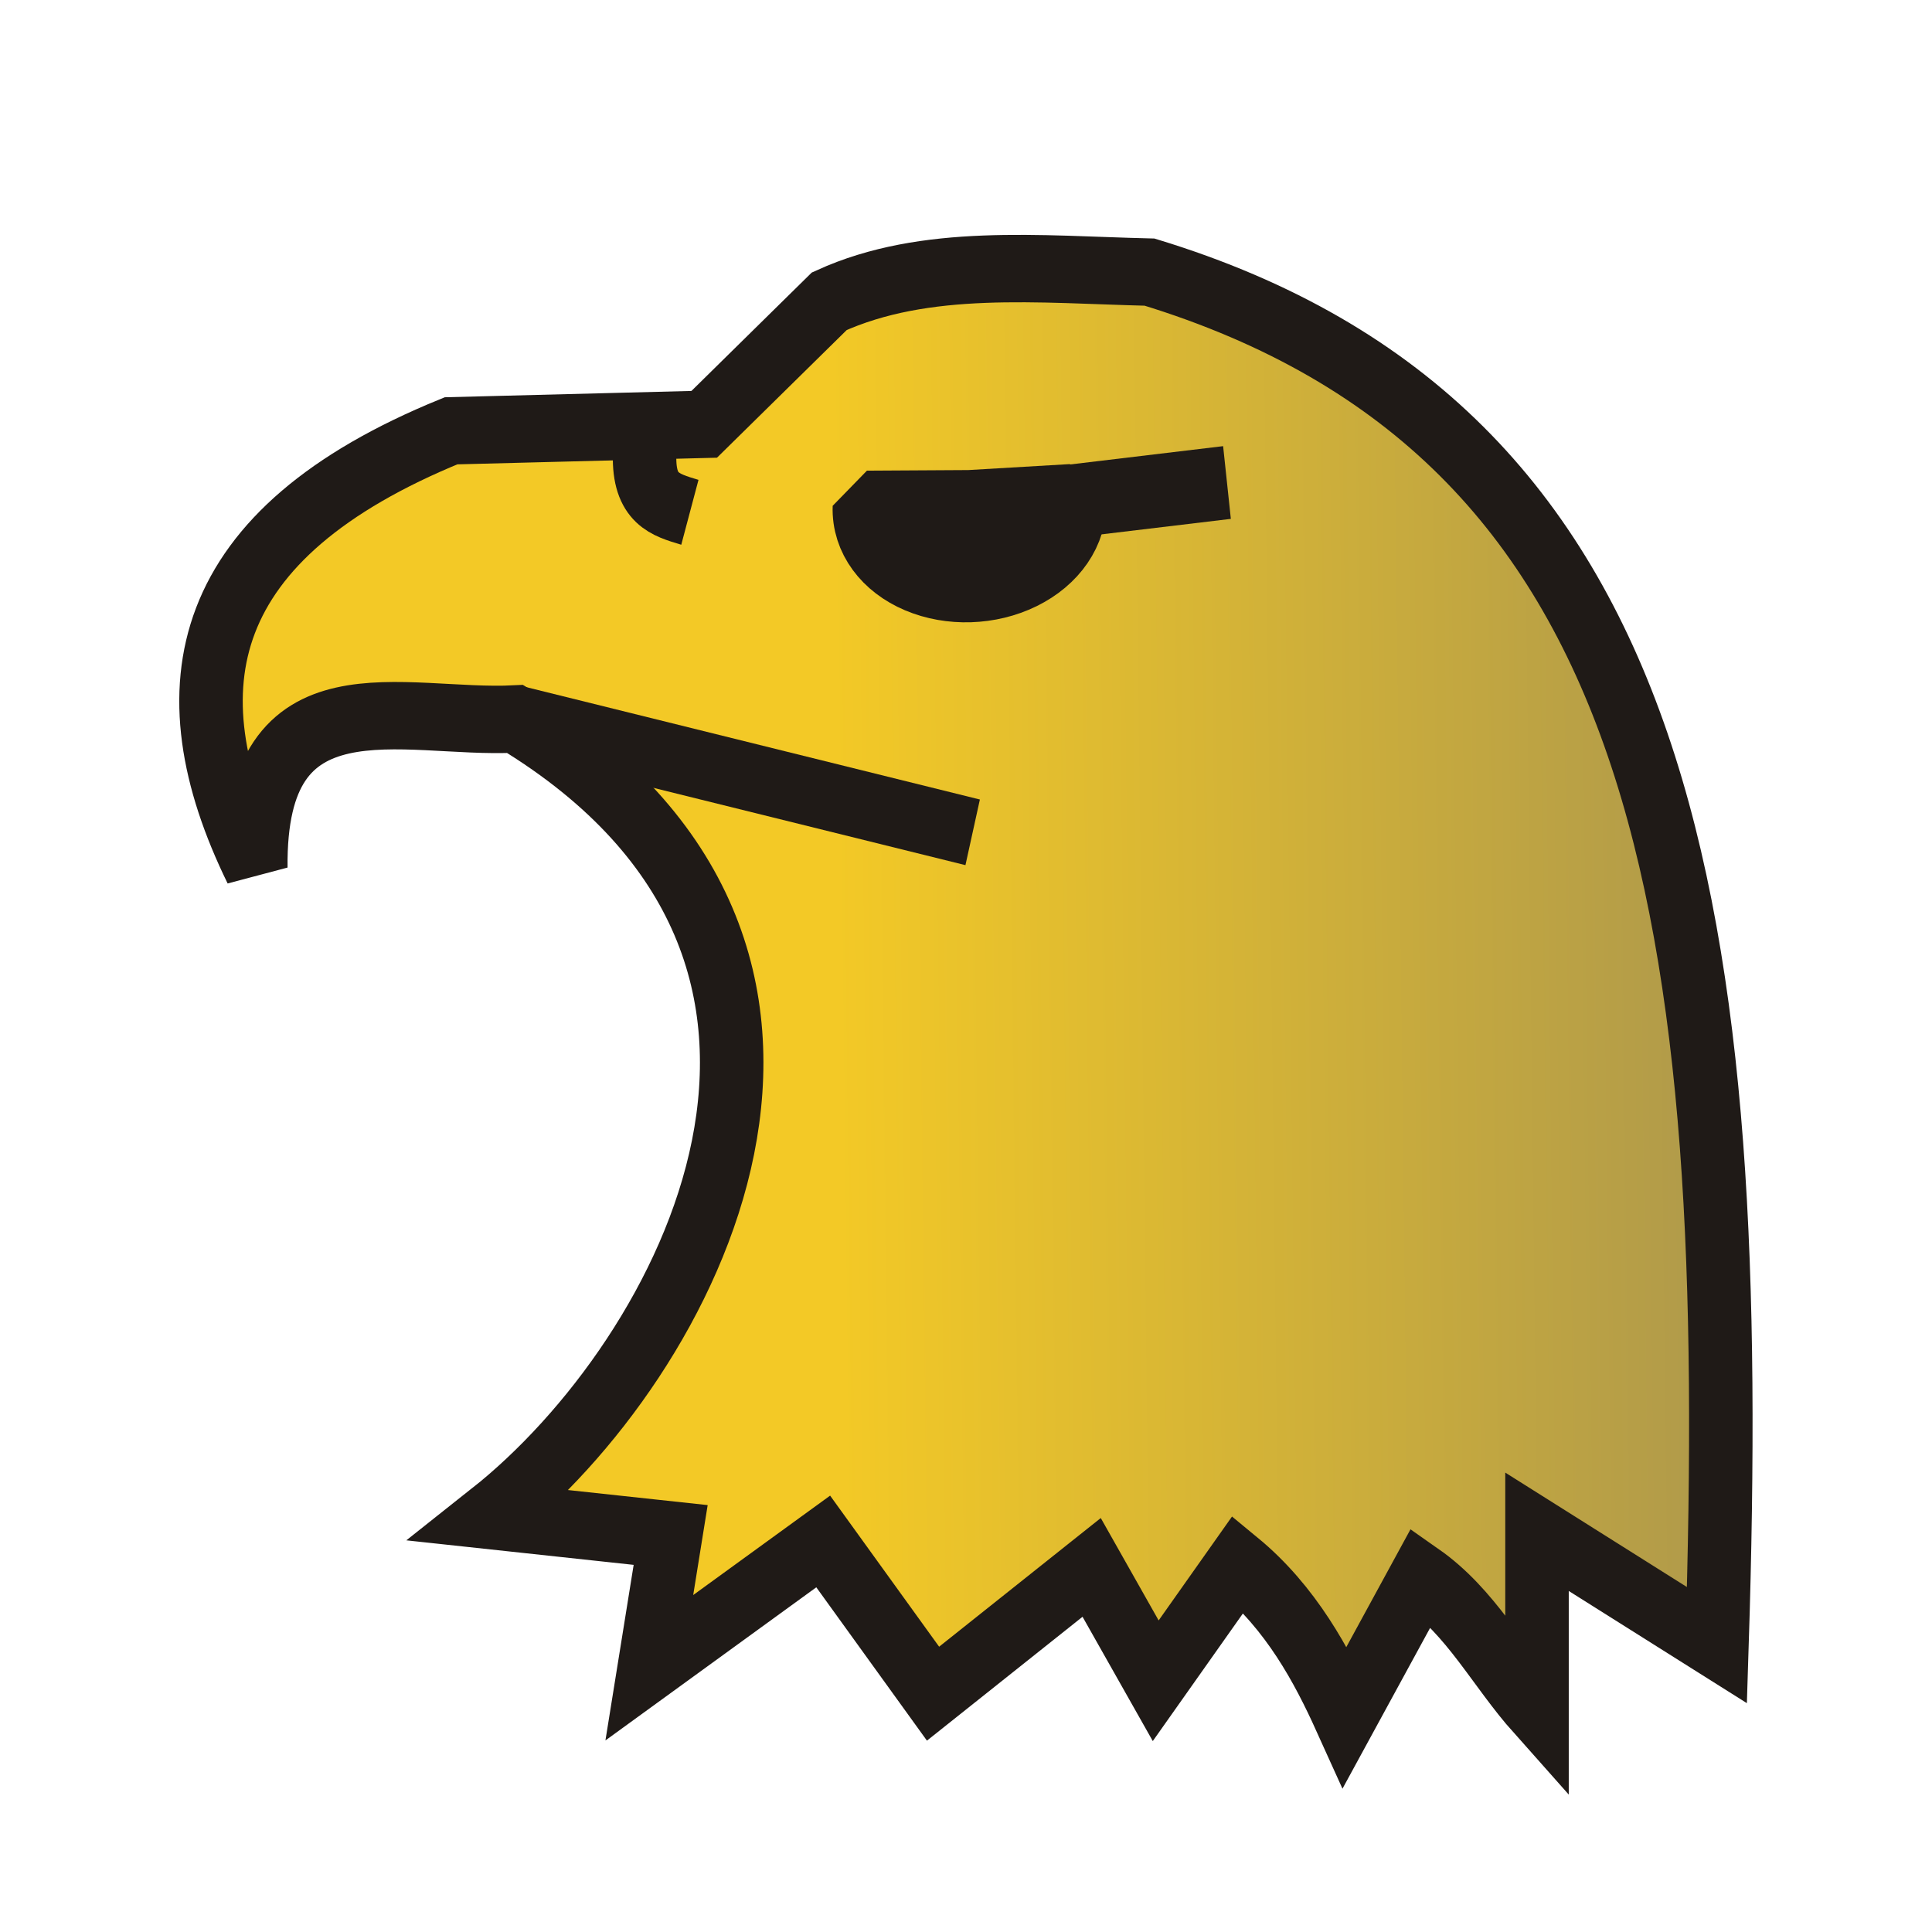
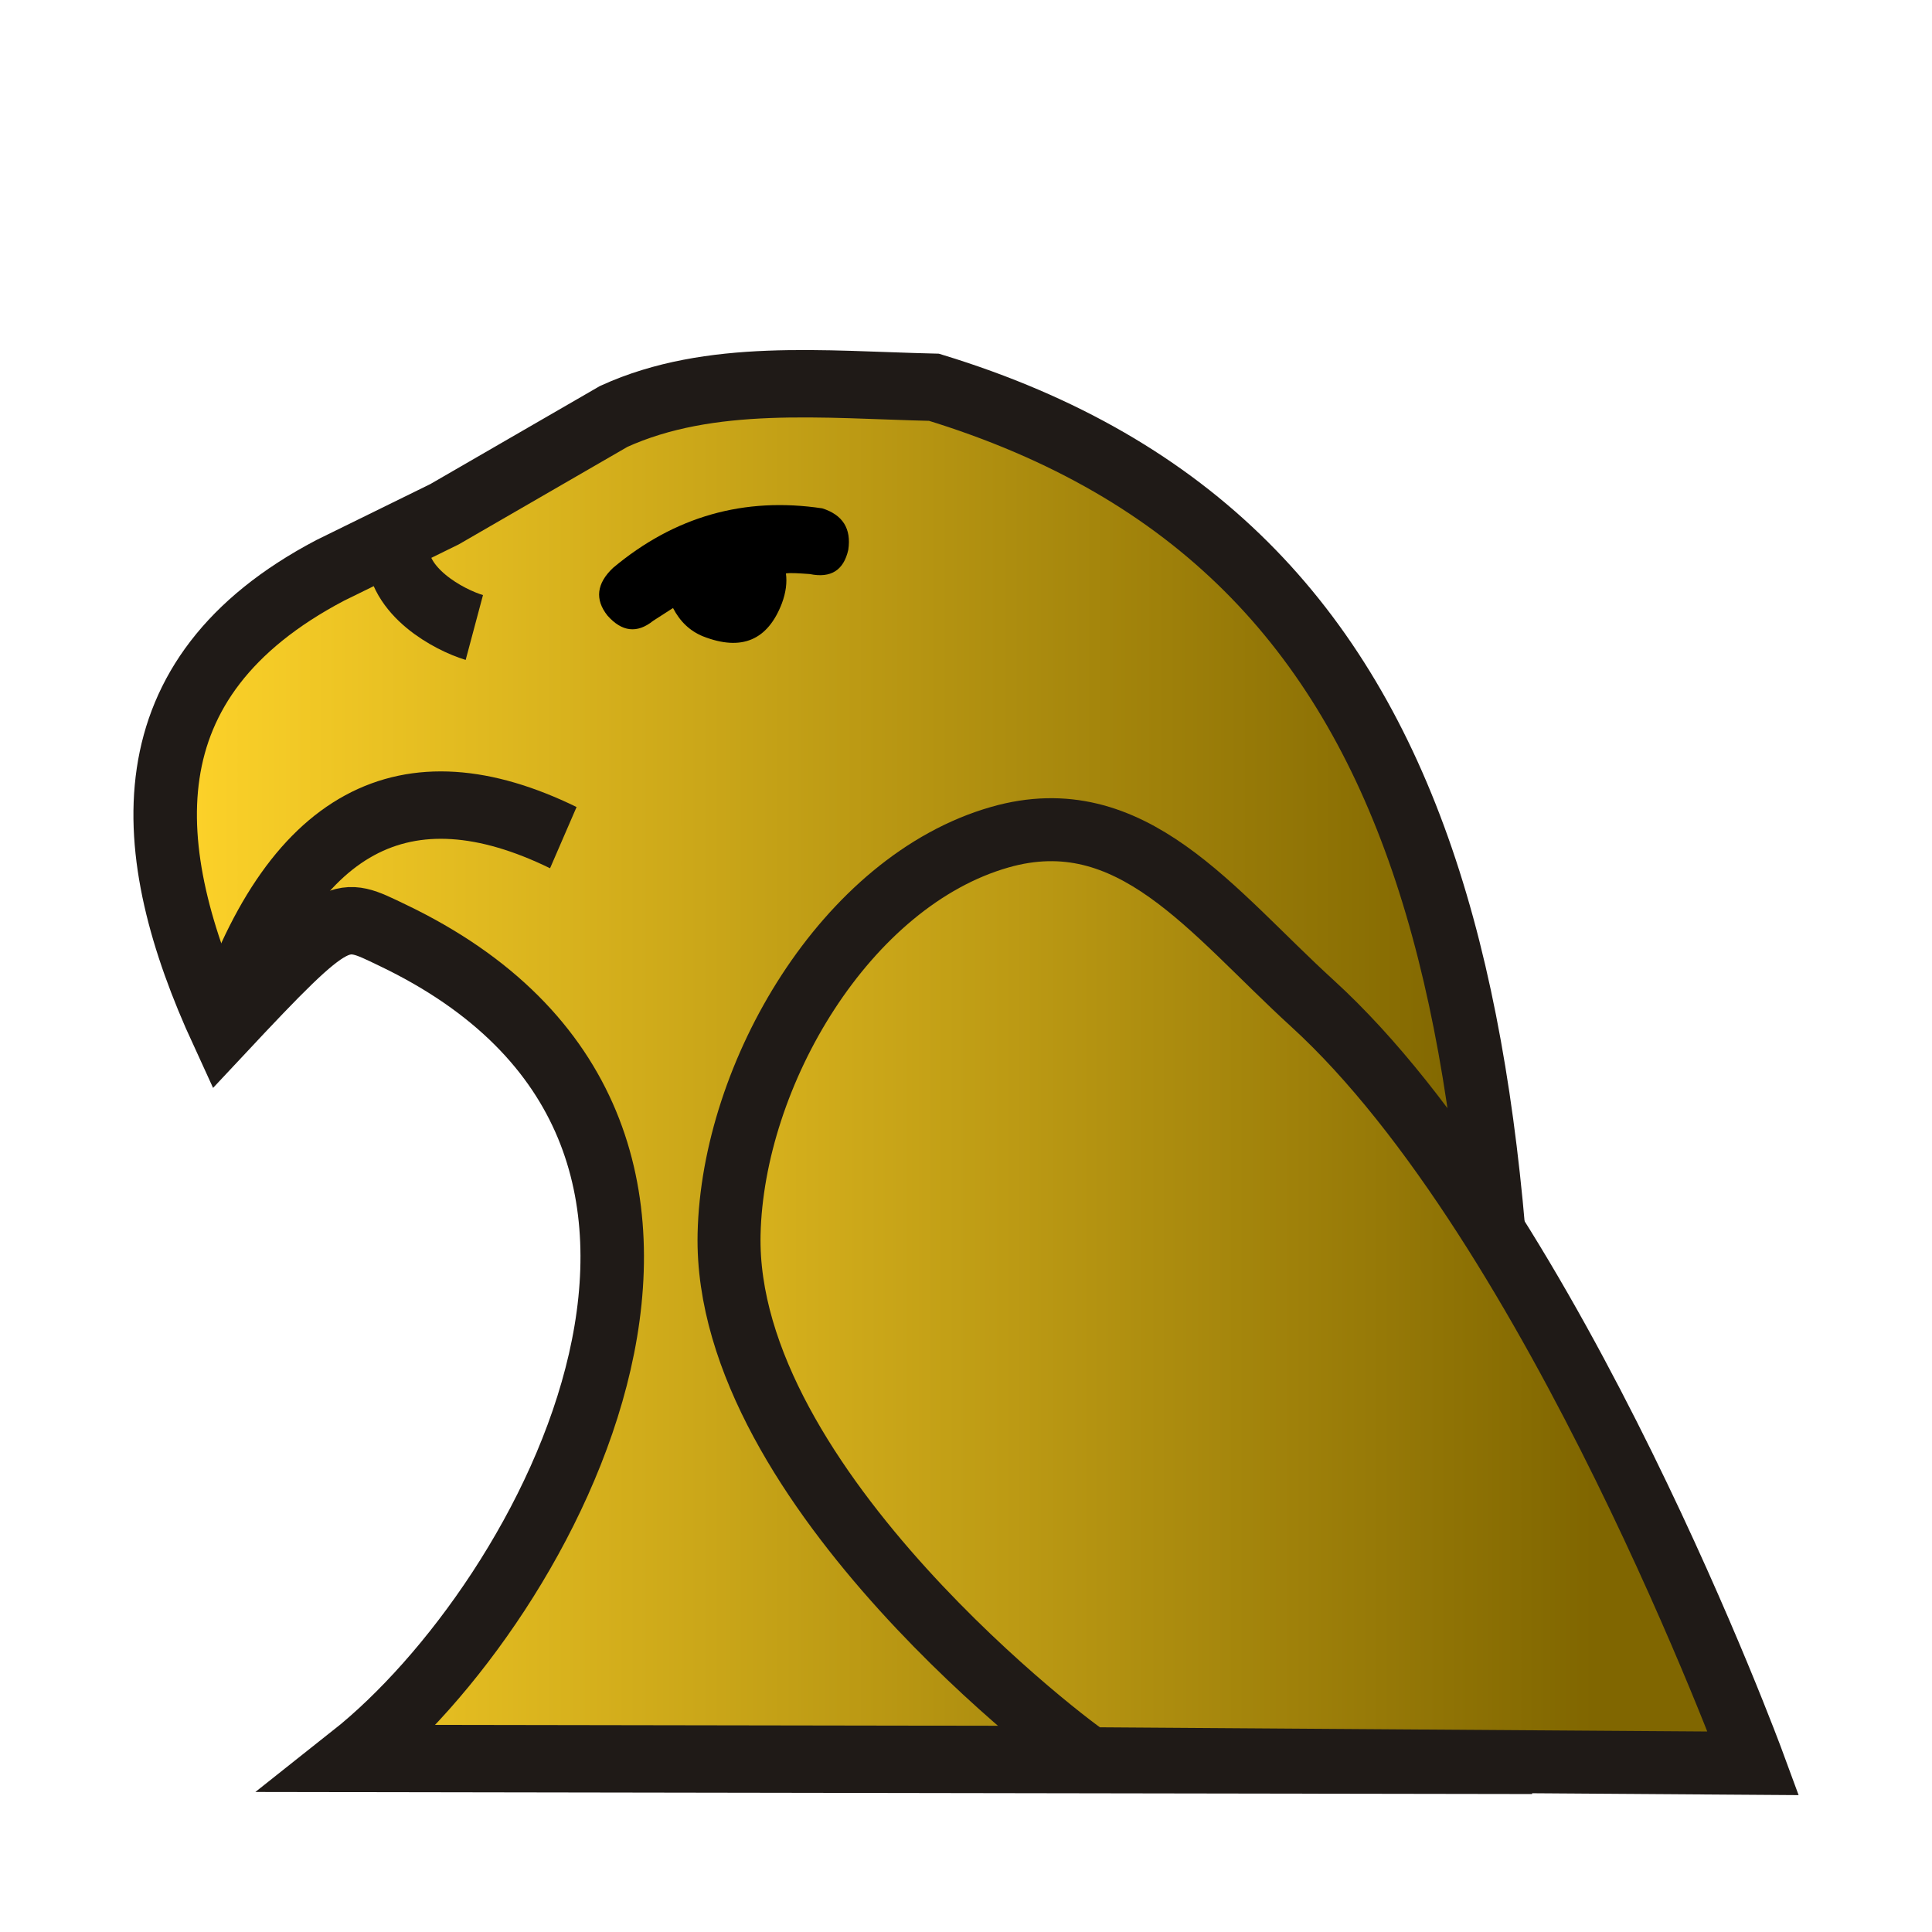
<svg xmlns="http://www.w3.org/2000/svg" xmlns:xlink="http://www.w3.org/1999/xlink" id="svg12863" version="1.1" viewBox="0 0 50 50" clip-rule="evenodd" fill-rule="evenodd" image-rendering="optimizeQuality" shape-rendering="geometricPrecision" height="177.17" width="177.17">
  <defs id="defs12857">
-     <linearGradient id="linearGradient13464">
-       <stop id="stop13460" offset="0" style="stop-color:#9c8c55;stop-opacity:1" />
-       <stop id="stop13462" offset="1" style="stop-color:#f3c926;stop-opacity:1" />
-     </linearGradient>
    <linearGradient gradientUnits="userSpaceOnUse" x2="77.64" x1="21.405" id="0">
      <stop id="stop12852" stop-color="#fff" />
      <stop id="stop12854" stop-opacity="0" stop-color="#fff" offset="1" />
    </linearGradient>
-     <linearGradient gradientUnits="userSpaceOnUse" y2="51.539" x2="87.866" y1="51.193" x1="115.585" id="linearGradient13468" xlink:href="#linearGradient13464" />
+     <linearGradient gradientUnits="userSpaceOnUse" y2="50.987" x2="76.486" y1="50.987" x1="108.879" id="linearGradient13468" xlink:href="#linearGradient9464" />
    <clipPath id="clipPath5191" clipPathUnits="userSpaceOnUse">
      <rect clip-path="none" y="4.029" x="7.207" height="15.671" width="35.163" id="rect5193" style="opacity:1;fill:#d40000;fill-opacity:1;stroke:#000000;stroke-width:0.205;stroke-linecap:square;stroke-linejoin:miter;stroke-miterlimit:4;stroke-dasharray:none;stroke-opacity:1;paint-order:normal" />
    </clipPath>
    <linearGradient gradientUnits="userSpaceOnUse" x2="77.64" x1="21.376" id="0-2">
      <stop id="stop4571" stop-color="#fff" />
      <stop id="stop4573" stop-opacity="0" stop-color="#fff" offset="1" />
    </linearGradient>
    <linearGradient id="0-1" x1="21.253" y1="37.22" x2="77.64" y2="37.35" gradientUnits="userSpaceOnUse" xlink:href="#linearGradient9464">
      <stop stop-color="#fff" id="stop7734" style="stop-color:#f3c926;stop-opacity:1" />
      <stop offset="1" stop-color="#fff" stop-opacity="0" id="stop7736" />
    </linearGradient>
    <linearGradient id="linearGradient9464">
      <stop id="stop9462" offset="0" style="stop-color:#806600;stop-opacity:1" />
      <stop id="stop9460" offset="1" style="stop-color:#ffd42a;stop-opacity:1" />
    </linearGradient>
+     <linearGradient xlink:href="#linearGradient9464" id="linearGradient4312" gradientUnits="userSpaceOnUse" x1="46.828" y1="30.582" x2="15.045" y2="30.582" />
  </defs>
-   <g transform="matrix(1.053913,0,0,1.11878,-70.9022,-28.281)" id="g13475">
-     <path style="fill:url(#linearGradient13468);fill-opacity:1;stroke:#1f1a17;stroke-width:1.559;stroke-linecap:butt;stroke-linejoin:miter;stroke-miterlimit:4;stroke-dasharray:none;stroke-opacity:1" d="m 84.568,35.094 -6.217,0.15 c -6.203,2.384 -6.963,5.934 -4.794,10.112 -0.053,-4.63 3.609,-3.313 6.367,-3.446 9.56,5.47 4.256,14.806 -0.599,18.427 l 4.419,0.449 -0.524,3.071 4.27,-2.921 2.697,3.521 3.895,-2.921 1.573,2.622 2.022,-2.697 c 1.307,1.014 2.065,2.355 2.628,3.527 l 1.867,-3.227 c 1.231,0.812 1.876,2.045 2.846,3.071 v -4.12 l 4.419,2.622 C 110.009,46.436 108.312,35.261 95.504,31.573 92.794,31.513 90.013,31.229 87.639,32.247 Z" id="path13430" />
-     <path style="fill:none;stroke:#1f1a17;stroke-width:1.559;stroke-linecap:butt;stroke-linejoin:miter;stroke-miterlimit:4;stroke-dasharray:none;stroke-opacity:1" d="M 91.16,44.532 79.924,41.91" id="path13432" />
-     <path style="fill:none;stroke:#1f1a17;stroke-width:1.559;stroke-linecap:butt;stroke-linejoin:miter;stroke-miterlimit:4;stroke-dasharray:none;stroke-opacity:1" d="m 83.104,35.805 c -0.025,1.009 0.491,1.149 1.112,1.324" id="path13434" />
-     <path style="opacity:1;fill:#1f1a17;fill-opacity:1;stroke:#1f1a17;stroke-width:1.693;stroke-linecap:square;stroke-linejoin:bevel;stroke-miterlimit:4;stroke-dasharray:none;stroke-opacity:1;paint-order:normal" id="path13436" d="m 91.414,41.974 a 2.516,1.827 0 0 1 -1.308,1.603 2.516,1.827 0 0 1 -2.564,-0.064 2.516,1.827 0 0 1 -1.154,-1.664 l 2.51,0.125 z" transform="rotate(-3.167208)" />
-     <path style="fill:#1f1a17;fill-opacity:1;stroke:#1f1a17;stroke-width:1.693;stroke-linecap:butt;stroke-linejoin:miter;stroke-miterlimit:4;stroke-dasharray:none;stroke-opacity:1" d="m 93.644,36.864 3.761,-0.424" id="path13438" />
+   <g id="g4280" transform="translate(-5.578438,2.980439)">
+     <g id="g4271">
+       <g transform="matrix(1.053913,0,0,1.11878,-70.9022,-28.281)" id="g13475">
+         <path style="fill:url(#linearGradient13468);fill-opacity:1;stroke:#1f1a17;stroke-width:1.559;stroke-linecap:butt;stroke-linejoin:miter;stroke-miterlimit:4;stroke-dasharray:none;stroke-opacity:1" d="m 83.484,34.51 -2.808,1.299 c -5.036,2.494 -4.689,6.479 -2.656,10.644 2.891,-2.91 2.895,-2.787 4.18,-2.209 10.093,4.541 3.838,15.426 -1.017,19.047 l 28.254,0.043 C 110.009,46.436 108.312,35.261 95.504,31.573 92.794,31.513 90.013,31.229 87.639,32.247 Z" id="path13430" />
+         <path style="fill:none;stroke:#1f1a17;stroke-width:1.559;stroke-linecap:butt;stroke-linejoin:miter;stroke-miterlimit:4;stroke-dasharray:none;stroke-opacity:1" d="m 86.401,41.991 c -3.845,-1.768 -6.703,-0.478 -8.381,4.462" id="path13432" />
+         <path style="fill:none;stroke:#1f1a17;stroke-width:1.559;stroke-linecap:butt;stroke-linejoin:miter;stroke-miterlimit:4;stroke-dasharray:none;stroke-opacity:1" d="m 82.33,35.295 c -0.025,1.009 1.265,1.659 1.886,1.835" id="path13434" />
+       </g>
+       <path style="fill:url(#linearGradient4312);fill-opacity:1;stroke:#1f1a17;stroke-width:1.63;stroke-linecap:butt;stroke-linejoin:miter;stroke-miterlimit:4;stroke-dasharray:none;stroke-opacity:1" d="m 33.789,42.535 c -0.319,-0.159 -9.487,-7.017 -9.342,-13.574 0.092,-4.145 3.022,-9.139 7.01,-10.276 3.407,-0.971 5.468,1.914 8.085,4.301 6.287,5.736 11.413,19.668 11.413,19.668 z" id="path888" />
+     </g>
+     <path style="fill:#000000;stroke-width:1" d="m 22.995,12.756 c -0.343,0.222 -0.513,0.33 -0.513,0.33 -0.418,0.335 -0.81,0.285 -1.183,-0.136 -0.328,-0.414 -0.284,-0.829 0.146,-1.235 1.589,-1.331 3.396,-1.843 5.415,-1.539 0.528,0.169 0.754,0.523 0.672,1.073 -0.119,0.527 -0.447,0.74 -0.997,0.627 -0.31,-0.022 -0.518,-0.035 -0.617,-0.015 0.032,0.233 6.77e-4,0.489 -0.104,0.772 -0.366,0.955 -1.042,1.246 -2.039,0.856 -0.341,-0.138 -0.599,-0.385 -0.779,-0.734" id="path3879" />
  </g>
</svg>
